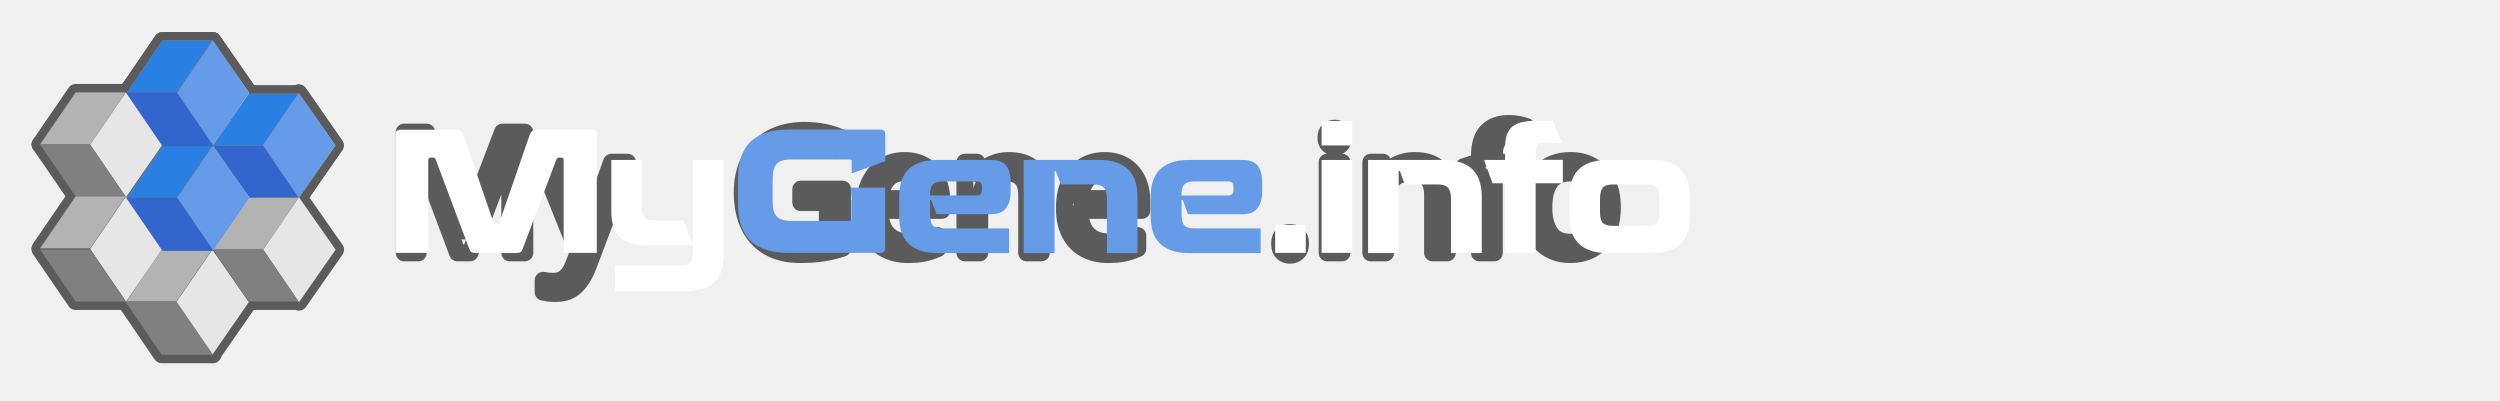
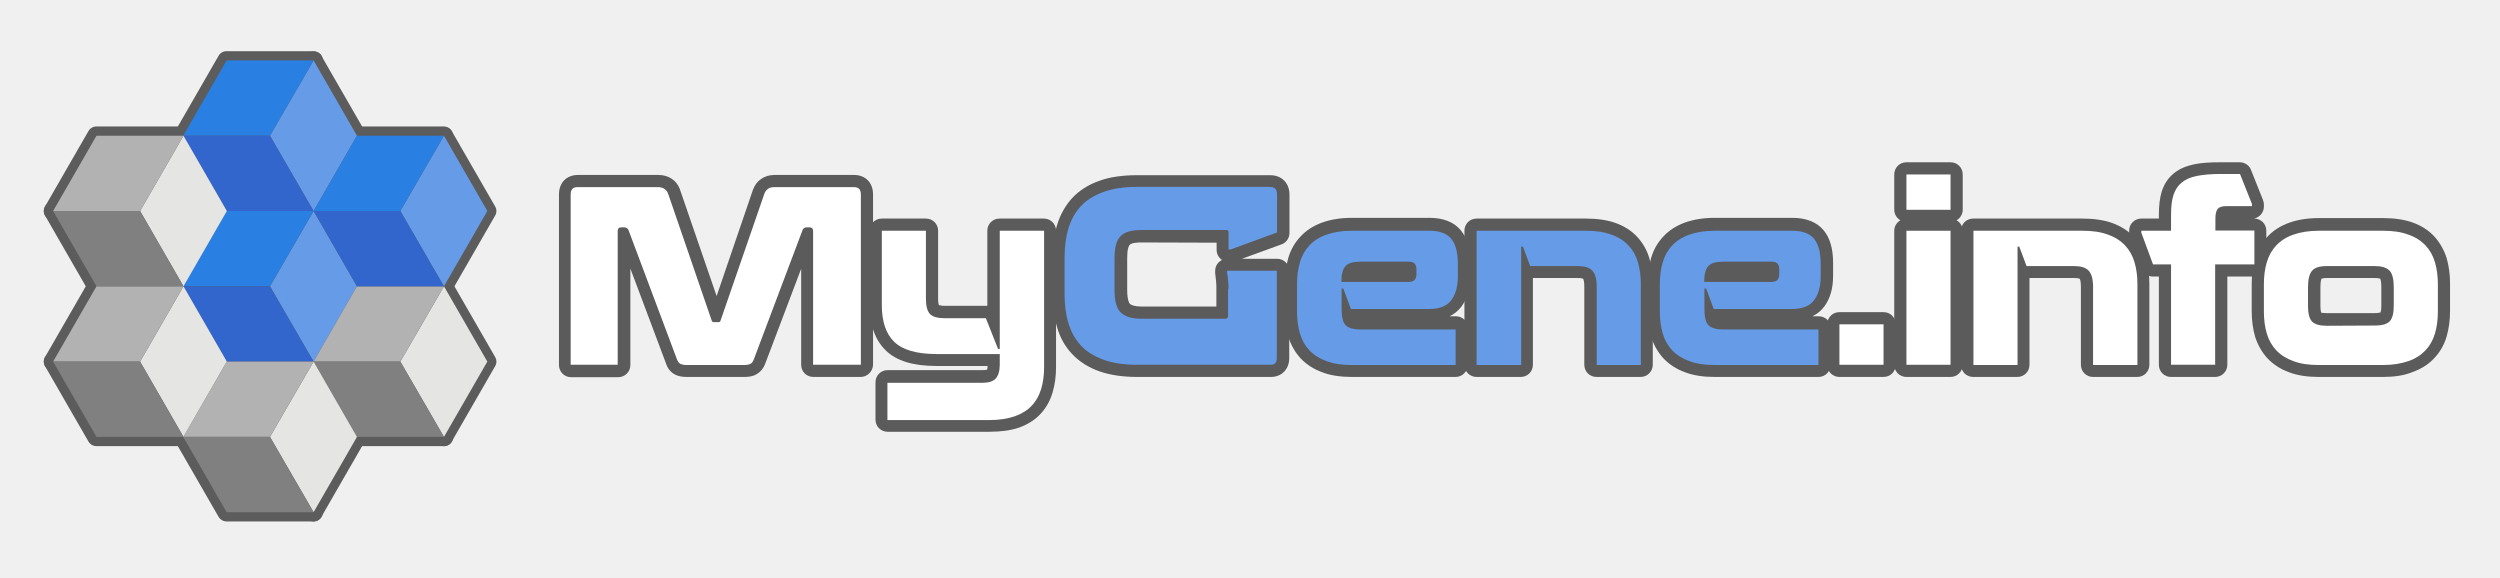
- <svg xmlns="http://www.w3.org/2000/svg" version="1.1" id="Layer_1" x="0px" y="0px" viewBox="0 0 1480 237" style="enable-background:new 0 0 1480 237;" xml:space="preserve">
+ <svg xmlns="http://www.w3.org/2000/svg" version="1.1" id="Layer_1" x="0px" y="0px" viewBox="0 0 1026 237" style="enable-background:new 0 0 1026 237;" xml:space="preserve">
  <style type="text/css">
- 	.st0{fill:none;}
- 	.st1{fill:none;stroke:#5B5B5B;stroke-width:10;stroke-linejoin:round;}
- 	.st2{font-family:'RechargeRg-Bold';}
- 	.st3{font-size:100.167px;}
- 	.st4{enable-background:new    ;}
- 	.st5{fill:#FFFFFF;}
- 	.st6{fill:#669BE8;}
- 	.st7{fill:url(#SVGID_1_);}
- 	.st8{fill:#2A7FE2;}
- 	.st9{fill:url(#SVGID_2_);}
- 	.st10{fill:#3366CC;}
- 	.st11{fill:#B3B3B3;}
- 	.st12{fill:#E6E6E6;}
- 	.st13{fill:#808080;}
- 	.st14{fill:url(#SVGID_3_);}
- 	.st15{fill:url(#SVGID_4_);}
- 	.st16{fill:url(#SVGID_5_);}
- 	.st17{fill:url(#SVGID_6_);}
+ 	.st0{enable-background:new    ;}
+ 	.st1{fill:#5B5B5B;}
+ 	.st2{fill:#FFFFFF;}
+ 	.st3{fill:#669BE8;}
+ 	.st4{fill:#5C5C5C;}
+ 	.st5{fill:#2A7FE2;}
+ 	.st6{fill:#3366CC;}
+ 	.st7{fill:#E5E5E4;}
+ 	.st8{fill:#B3B2B3;}
+ 	.st9{fill:#808080;}
</style>
-   <rect x="229.6" y="71.6" class="st0" width="822.2" height="107.3" />
  <g>
-     <text transform="matrix(1 0 0 1 229.5654 149.709)" class="st1 st2 st3">My</text>
-     <text transform="matrix(1 0 0 1 433.2822 149.709)" class="st1 st2 st3">Gene</text>
-     <text transform="matrix(1 0 0 1 750.3052 149.709)" class="st1 st2 st3">.info</text>
+     <g>
+       <g class="st0">
+         <g>
+           <path class="st1" d="M353.2,154.7h-19.4c-2.8,0-5-2.2-5-5v-39.4l-14.7,38.8c-0.9,2.6-2.6,3.9-3.8,4.6c-1.3,0.7-2.9,1-4.7,1      h-23.7c-2,0-3.6-0.3-4.9-1c-1.7-0.9-3-2.4-3.7-4.6l-14.6-38.9v39.6c0,2.8-2.2,5-5,5h-19.3c-2.8,0-5-2.2-5-5v-70      c0-4.8,3.1-8,7.8-8h33c4.2,0,7.5,2.2,8.9,6v0.1l15,43.6L309,77.9c0-0.1,0-0.1,0.1-0.2c0.7-1.8,1.7-3.2,3.2-4.2      c1.5-1.1,3.4-1.7,5.6-1.7h32.6c4.7,0,7.8,3.2,7.8,8v69.9C358.2,152.5,355.9,154.7,353.2,154.7z M338.7,144.7h9.4V81.8h-30      l-17.8,51.4c-0.8,2.4-3,4-5.5,4H293c-3.2,0-5.2-2-5.8-4.2l-17.6-51.2h-30.5v62.9h9.3V94.9c0-3.8,2.8-6.6,6.6-6.6h1      c3,0,5.5,1.7,6.6,4.5l19.5,51.9H305l19.6-51.9c1.1-2.8,3.6-4.5,6.5-4.5h1.1c3.8,0,6.5,2.8,6.5,6.6V144.7L338.7,144.7z       M306,144.7L306,144.7L306,144.7z M291,129.9C291,129.9,290.9,130,291,129.9L291,129.9z M318.4,81.2L318.4,81.2L318.4,81.2      L318.4,81.2z" />
+         </g>
+         <g>
+           <path class="st1" d="M406.1,177.2h-41.8c-2.8,0-5-2.2-5-5v-15.3c0-2.8,2.2-5,5-5h39c1,0,1.5-0.1,1.8-0.2      c0.1-0.2,0.2-0.7,0.2-1.5h-20.9c-9.7,0-16.5-2.1-20.9-6.4c-4.4-4.3-6.6-10.5-6.6-18.7V94.7c0-2.8,2.2-5,5-5H380c2.8,0,5,2.2,5,5      v28c0,1.4,0.2,2.2,0.3,2.5c0.3,0.1,1.1,0.3,2.4,0.3h16.9c0.2,0,0.4,0,0.6,0V94.7c0-2.8,2.2-5,5-5h18.2c2.8,0,5,2.2,5,5v56.1      c0,3.7-0.5,7.1-1.4,10.2c-1,3.4-2.6,6.3-4.9,8.8s-5.3,4.4-8.9,5.7C415,176.6,410.8,177.2,406.1,177.2z M369.3,167.2h36.8      c3.6,0,6.6-0.4,8.9-1.3c2.1-0.8,3.8-1.8,4.9-3.1c1.2-1.3,2.1-2.9,2.6-4.8c0.6-2.2,1-4.7,1-7.4V99.7h-8.2v43.5c0,0.3,0,0.7-0.1,1      c0.1,0.3,0.1,0.7,0.1,1v4.4c0,3.8-0.9,6.8-2.8,8.9c-2,2.3-5.1,3.4-9.2,3.4h-34L369.3,167.2L369.3,167.2z M366.8,99.7v25.5      c0,5.3,1.2,9.2,3.6,11.5s7.2,3.5,13.9,3.5H403l-1.8-4.6h-13.5c-4.3,0-7.4-1-9.5-3.1c-2.2-2.1-3.2-5.3-3.2-9.7v-23L366.8,99.7      L366.8,99.7z" />
+         </g>
+       </g>
+       <g class="st0">
+         <g>
+           <path class="st1" d="M521.6,154.7h-54.9c-6,0-11.2-0.8-15.5-2.3c-4.5-1.6-8.3-4-11.2-7.1c-2.9-3.1-5-6.8-6.2-11.1      c-1.2-4-1.8-8.5-1.8-13.4v-15c0-4.9,0.6-9.4,1.8-13.4c1.3-4.3,3.4-8,6.2-11.1c2.9-3.1,6.6-5.5,11.2-7.1      c4.3-1.6,9.6-2.3,15.5-2.3h54.6c4.7,0,7.9,3.2,7.9,8v15.7c0,2.1-1.3,4-3.3,4.7l-16.2,5.9h14.4c2.8,0,5,2.2,5,5V147      C529.1,151.5,526,154.7,521.6,154.7z M466.7,81.8c-4.8,0-8.9,0.6-12.1,1.8c-3,1.1-5.5,2.6-7.3,4.5c-1.8,2-3.1,4.3-4,7.1      c-0.9,3.1-1.4,6.6-1.4,10.5v15c0,3.9,0.5,7.4,1.4,10.5c0.9,2.9,2.2,5.2,4,7.1c1.8,1.9,4.2,3.4,7.3,4.5c3.2,1.2,7.3,1.8,12.1,1.8      h52.4V116h-10c0,0.8,0.1,1.6,0.1,2.3v11.1c0,3.5-2.6,6.2-6.1,6.2h-34.6c-5.3,0-9.4-1.4-12-4.1c-2.6-2.7-3.9-6.9-3.9-12.7V106      c0-2.7,0.3-4.9,0.8-6.8c0.6-2.3,1.7-4.3,3.1-5.8c1.5-1.6,3.4-2.7,5.7-3.3c1.8-0.5,3.9-0.7,6.4-0.7h34.9c3.4,0,5.9,2.6,5.9,6v0.1      l9.9-3.6V81.8H466.7z M468.5,99.5c-1.9,0-3.1,0.2-3.8,0.4c-0.7,0.2-1,0.5-1,0.5c-0.3,0.3-0.5,0.8-0.7,1.4      c-0.3,1.1-0.4,2.5-0.4,4.3V119c0,4.5,1,5.6,1.1,5.7c0.5,0.5,2,1.1,4.8,1.1h30.7v-7.3c0-0.9,0-1.9-0.1-2.9s-0.2-2-0.3-2.7      c0-0.3-0.1-0.5-0.1-0.8v-0.9c0-2,1.1-3.7,2.8-4.5c-1.3-0.9-2.2-2.4-2.2-4.1v-3L468.5,99.5L468.5,99.5z" />
+         </g>
+         <g>
+           <path class="st1" d="M597.4,154.7h-42.6c-4.6,0-8.7-0.6-12.1-1.9c-3.6-1.3-6.5-3.2-8.9-5.7c-2.3-2.5-4-5.5-5.1-8.9      c-0.9-3.1-1.4-6.6-1.4-10.5v-11.3c0-3.8,0.5-7.3,1.4-10.5c1-3.4,2.7-6.4,5.1-8.9c2.3-2.5,5.3-4.4,8.9-5.7      c3.4-1.2,7.4-1.9,12.1-1.9h31.8c5.7,0,10.1,1.7,12.9,5.1c2.6,3.1,3.9,7.5,3.9,13.4v5.3c0,5.2-1.2,9.4-3.7,12.7      c-1.3,1.7-2.9,3-4.8,3.9h2.6c2.8,0,5,2.2,5,5v14.6C602.4,152.5,600.1,154.7,597.4,154.7z M554.8,99.7c-3.5,0-6.4,0.4-8.7,1.3      c-2.1,0.8-3.8,1.8-5,3.1c-1.3,1.3-2.2,2.9-2.7,4.9c-0.7,2.2-1,4.7-1,7.6v11.3c0,2.8,0.3,5.4,1,7.6c0.6,1.9,1.5,3.5,2.7,4.9      c1.3,1.3,2.9,2.4,5,3.1c2.3,0.8,5.2,1.3,8.7,1.3h37.6v-4.6h-34.2c-4.5,0-7.6-1.1-9.7-3.4c-2-2.1-2.9-5.4-2.9-9.8v-8.5      c0-0.5,0.1-0.9,0.2-1.4c-0.1-0.4-0.2-0.9-0.2-1.4v-0.3c0-4.4,1-7.6,3.1-9.7c2.1-2.2,5.3-3.3,9.5-3.3h20c2.4,0,4.3,0.7,5.8,2      c1.6,1.5,2.3,3.5,2.3,6.1v2c0,4.9-3.3,8.2-8.1,8.2h-20.8l0.4,1.1h28.7c2.5,0,4.2-0.5,5-1.6c1.1-1.5,1.7-3.8,1.7-6.7v-5.3      c0-4.4-1-6.3-1.5-7c-1-1.2-3.4-1.5-5.2-1.5C586.5,99.7,554.8,99.7,554.8,99.7z" />
+         </g>
+         <g>
+           <path class="st1" d="M673.3,154.7h-18.1c-2.8,0-5-2.2-5-5v-32c0-2.2-0.3-3-0.5-3.3c-0.2-0.1-0.8-0.3-2.3-0.3h-18.3v35.6      c0,2.8-2.2,5-5,5H606c-2.8,0-5-2.2-5-5v-55c0-2.8,2.2-5,5-5h44.9c4.6,0,8.7,0.6,12.1,1.8c3.6,1.3,6.6,3.2,8.9,5.7      c2.3,2.5,4,5.4,5,8.8c0.9,3.1,1.4,6.6,1.4,10.5v33.2C678.3,152.5,676,154.7,673.3,154.7z M660.2,144.7h8.1v-28.2      c0-2.8-0.3-5.4-1-7.6c-0.6-1.9-1.5-3.5-2.7-4.9c-1.2-1.3-2.9-2.3-5-3.1c-2.3-0.8-5.2-1.3-8.7-1.3h-21.2l1.7,4.4h16.2      c4.2,0,7.4,1.2,9.5,3.5s3.2,5.6,3.2,10.1L660.2,144.7L660.2,144.7z M611,144.7h8.1v-43.6c0-0.5,0.1-1,0.2-1.4H611V144.7z" />
+         </g>
+         <g>
+           <path class="st1" d="M746.3,154.7h-42.6c-4.6,0-8.7-0.6-12.1-1.9c-3.6-1.3-6.5-3.2-8.9-5.7c-2.3-2.5-4-5.5-5.1-8.9      c-0.9-3.1-1.4-6.6-1.4-10.5v-11.3c0-3.8,0.5-7.3,1.4-10.5c1-3.4,2.7-6.4,5.1-8.9c2.3-2.5,5.3-4.4,8.9-5.7      c3.4-1.2,7.4-1.9,12.1-1.9h31.8c5.7,0,10.1,1.7,12.9,5.1c2.6,3.1,3.9,7.5,3.9,13.4v5.3c0,5.2-1.2,9.4-3.7,12.7      c-1.3,1.7-2.9,3-4.8,3.9h2.6c2.8,0,5,2.2,5,5v14.6C751.3,152.5,749.1,154.7,746.3,154.7z M703.7,99.7c-3.5,0-6.4,0.4-8.7,1.3      c-2.1,0.8-3.8,1.8-5,3.1c-1.3,1.3-2.2,2.9-2.7,4.9c-0.7,2.2-1,4.7-1,7.6v11.3c0,2.8,0.3,5.4,1,7.6c0.6,1.9,1.5,3.5,2.7,4.9      c1.3,1.3,2.9,2.4,5,3.1c2.3,0.8,5.2,1.3,8.7,1.3h37.6v-4.6h-34.2c-4.5,0-7.6-1.1-9.7-3.4c-2-2.1-2.9-5.4-2.9-9.8v-8.5      c0-0.5,0.1-0.9,0.2-1.4c-0.1-0.4-0.2-0.9-0.2-1.4v-0.3c0-4.4,1-7.6,3.1-9.7c2.1-2.2,5.3-3.3,9.5-3.3h20c2.4,0,4.3,0.7,5.8,2      c1.6,1.5,2.3,3.5,2.3,6.1v2c0,4.9-3.3,8.2-8.1,8.2h-20.8l0.4,1.1h28.7c2.5,0,4.2-0.5,5-1.6c1.1-1.5,1.7-3.8,1.7-6.7v-5.3      c0-4.4-1-6.3-1.6-7c-1-1.3-3.7-1.5-5.2-1.5C735.3,99.7,703.7,99.7,703.7,99.7z" />
+         </g>
+       </g>
+       <g class="st0">
+         <g>
+           <path class="st1" d="M773,154.7h-18.1c-2.8,0-5-2.2-5-5v-16.6c0-2.8,2.2-5,5-5H773c2.8,0,5,2.2,5,5v16.6      C778,152.5,775.8,154.7,773,154.7z M759.9,144.7h8.1v-6.6h-8.1V144.7z" />
+         </g>
+         <g>
+           <path class="st1" d="M800.5,154.7h-18.1c-2.8,0-5-2.2-5-5v-55c0-1.8,1-3.4,2.5-4.3c-1.5-0.9-2.5-2.5-2.5-4.3V71.6      c0-2.8,2.2-5,5-5h18.1c2.8,0,5,2.2,5,5v14.5c0,1.8-1,3.4-2.5,4.3c1.5,0.9,2.5,2.5,2.5,4.3v55      C805.5,152.5,803.2,154.7,800.5,154.7z M787.4,144.7h8.1v-45h-8.1V144.7z M787.4,81.1h8.1v-4.5h-8.1V81.1z" />
+         </g>
+         <g>
+           <path class="st1" d="M877.1,154.7H859c-2.8,0-5-2.2-5-5v-32c0-2.2-0.3-3-0.5-3.3c-0.2-0.1-0.8-0.3-2.3-0.3h-18.3v35.6      c0,2.8-2.2,5-5,5h-18.1c-2.8,0-5-2.2-5-5v-55c0-2.8,2.2-5,5-5h44.9c4.6,0,8.7,0.6,12.1,1.8c3.6,1.3,6.6,3.2,8.9,5.7      c2.3,2.5,4,5.4,5,8.8c0.9,3.1,1.4,6.6,1.4,10.5v33.2C882.1,152.5,879.9,154.7,877.1,154.7z M864,144.7h8.1v-28.2      c0-2.8-0.3-5.4-1-7.6c-0.6-1.9-1.5-3.5-2.7-4.9c-1.2-1.3-2.9-2.3-5-3.1c-2.3-0.8-5.2-1.3-8.7-1.3h-21.2l1.7,4.4h16.2      c4.2,0,7.4,1.2,9.5,3.5s3.2,5.6,3.2,10.1L864,144.7L864,144.7z M814.8,144.7h8.1v-43.6c0-0.5,0.1-1,0.2-1.4h-8.3V144.7z" />
+         </g>
+         <g>
+           <path class="st1" d="M909.1,154.7H891c-2.8,0-5-2.2-5-5v-36.2h-2.4c-2.1,0-4-1.3-4.7-3.3l-4.8-13c-0.2-0.6-0.3-1.1-0.3-1.7v-0.8      c0-2.8,2.2-5,5-5h7.2v-1.6c0-3.8,0.4-7,1.2-9.6c1-3,2.6-5.5,5-7.4c2.2-1.8,5-3,8.4-3.7c2.9-0.6,6.4-0.8,10.5-0.8h8.1      c2,0,3.9,1.2,4.6,3.1l4.9,12.3c0.2,0.6,0.4,1.2,0.4,1.9v0.9c0,2.4-1.8,4.5-4.1,4.9h0.1c2.8,0,5,2.2,5,5v13.8c0,2.8-2.2,5-5,5      h-11v36.2C914.1,152.5,911.8,154.7,909.1,154.7z M895.9,144.7h8.1v-36.2c0-2.8,2.2-5,5-5h11v-3.8h-11c-2.8,0-5-2.2-5-5v-4.9      c0-3,0.6-5.2,2-6.9c1.6-2,4.1-3.1,7.4-3.1h3.6l-1.3-3.2H911c-3.5,0-6.4,0.2-8.6,0.7c-1.7,0.3-3.1,0.9-4,1.6      c-0.8,0.6-1.4,1.5-1.7,2.7c-0.5,1.6-0.8,3.8-0.8,6.6v6.6c0,2.8-2.2,5-5,5h-5.3l1.4,3.8h3.9c2.8,0,5,2.2,5,5L895.9,144.7      L895.9,144.7z" />
+         </g>
+         <g>
+           <path class="st1" d="M978,154.7h-26.4c-4.6,0-8.7-0.6-12.1-1.9c-3.6-1.3-6.5-3.2-8.9-5.7c-2.3-2.5-4-5.5-5.1-8.9      c-0.9-3.1-1.4-6.6-1.4-10.5v-11.3c0-3.7,0.5-7.2,1.4-10.4c1-3.4,2.7-6.5,5.1-8.9c2.3-2.5,5.3-4.4,8.9-5.7      c3.4-1.2,7.4-1.9,12.1-1.9H978c4.6,0,8.7,0.6,12.1,1.8c3.6,1.3,6.6,3.2,8.9,5.7c2.3,2.5,4,5.5,5.1,8.9c0.9,3.2,1.4,6.6,1.4,10.4      v11.3c0,3.8-0.5,7.3-1.4,10.5c-1,3.4-2.7,6.4-5.1,8.9c-2.3,2.5-5.3,4.4-8.9,5.7C986.7,154.1,982.6,154.7,978,154.7z M951.5,99.7      c-3.5,0-6.4,0.4-8.7,1.3c-2.1,0.8-3.8,1.8-5,3.1c-1.3,1.3-2.2,2.9-2.7,4.9c-0.7,2.2-1,4.8-1,7.5v11.3c0,2.8,0.3,5.4,1,7.6      c0.6,1.9,1.5,3.5,2.7,4.9c1.3,1.3,2.9,2.4,5,3.1c2.3,0.8,5.2,1.3,8.7,1.3H978c3.5,0,6.4-0.4,8.7-1.3c2.1-0.8,3.8-1.8,5.1-3.1      s2.2-2.9,2.8-4.9c0.7-2.2,1-4.7,1-7.6v-11.3c0-2.8-0.3-5.3-1-7.5c-0.6-2-1.5-3.6-2.7-4.9c-1.3-1.3-3-2.4-5.1-3.1      c-2.3-0.8-5.2-1.3-8.7-1.3C978.1,99.7,951.5,99.7,951.5,99.7z M974.7,138.6H955c-4.3,0-7.4-1.1-9.5-3.2      c-2.1-2.1-3.1-5.4-3.1-9.9v-7.7c0-4.6,1-7.9,2.9-10.1c2.1-2.3,5.3-3.5,9.7-3.5h19.7c4.2,0,7.4,1.1,9.5,3.3      c2.1,2.2,3.2,5.6,3.2,10.3v7.7c0,4.6-1,7.8-3.2,9.9C982.1,137.5,979,138.6,974.7,138.6z M952.7,128.6L952.7,128.6L952.7,128.6z       M952.6,128.3c0.3,0.1,1,0.2,2.3,0.2h19.7c1.4,0,2.1-0.2,2.4-0.3c0.1-0.4,0.3-1.2,0.3-2.8v-7.7c0-2-0.3-3-0.4-3.3      c-0.3-0.1-0.9-0.3-2.3-0.3h-19.7c-1.3,0-1.9,0.2-2.2,0.3c-0.1,0.4-0.4,1.3-0.4,3.4v7.7C952.3,127.1,952.5,128,952.6,128.3z       M977,128.5L977,128.5L977,128.5z M977.3,128.2L977.3,128.2L977.3,128.2z M952.5,114.5L952.5,114.5L952.5,114.5z M952.8,114.2      L952.8,114.2L952.8,114.2z" />
+         </g>
+       </g>
+     </g>
+     <g>
+       <g class="st0">
+         <path class="st2" d="M333.7,149.7V94.9c0-1.1-0.5-1.6-1.5-1.6h-1.1c-0.9,0-1.5,0.4-1.8,1.3l-19.9,52.8c-0.3,0.9-0.8,1.6-1.4,1.9     c-0.6,0.3-1.4,0.5-2.5,0.5h-23.7c-1.1,0-2-0.2-2.6-0.5s-1-0.9-1.4-1.9L258,94.6c-0.3-0.9-1-1.3-1.9-1.3h-1     c-1.1,0-1.6,0.5-1.6,1.6v54.8h-19.3V79.8c0-2,0.9-3,2.8-3h33c2.1,0,3.5,0.9,4.2,2.7l17.9,52.1c0.1,0.4,0.4,0.6,1,0.6h1.8     c0.4,0,0.7-0.2,0.8-0.6l18-52.1c0.3-0.9,0.8-1.5,1.5-2c0.6-0.5,1.5-0.7,2.7-0.7h32.6c1.9,0,2.8,1,2.8,3v69.9L333.7,149.7     L333.7,149.7z" />
+         <path class="st2" d="M409.6,143.2h0.7V94.7h18.2v56.1c0,3.2-0.4,6.1-1.2,8.8c-0.8,2.6-2,4.9-3.8,6.8c-1.7,1.9-4,3.3-6.9,4.4     c-2.9,1-6.4,1.6-10.6,1.6h-41.8v-15.3h39c2.6,0,4.4-0.6,5.5-1.8c1-1.2,1.6-3,1.6-5.6v-4.4h-25.9c-8.2,0-14-1.7-17.4-5     s-5.1-8.3-5.1-15.1V94.7H380v28c0,3,0.6,5.1,1.7,6.2c1.1,1.1,3.1,1.7,6,1.7h16.9L409.6,143.2z" />
+       </g>
+       <g class="st0">
+         <path class="st3" d="M504.2,118.5c0-1.1-0.1-2.2-0.2-3.4c-0.1-1.2-0.2-2.2-0.4-3.1v-0.9H524v35.8c0,1.9-0.8,2.8-2.5,2.8h-54.9     c-5.4,0-10-0.7-13.8-2.1c-3.8-1.4-6.9-3.3-9.2-5.8c-2.3-2.5-4-5.5-5.1-9.1s-1.6-7.6-1.6-12v-15c0-4.4,0.5-8.4,1.6-12     s2.8-6.6,5.1-9.1c2.3-2.5,5.4-4.4,9.2-5.8c3.8-1.4,8.4-2.1,13.8-2.1h54.6c1.9,0,2.9,1,2.9,3v15.7l-19.1,7h-0.8v-7     c0-0.7-0.3-1-0.9-1h-34.9c-2,0-3.7,0.2-5.1,0.6s-2.5,1-3.4,1.9s-1.5,2.1-1.9,3.6s-0.6,3.4-0.6,5.6V119c0,4.4,0.8,7.5,2.5,9.2     s4.5,2.6,8.4,2.6h34.6c0.7,0,1.1-0.4,1.1-1.2v-11.1C504,118.5,504.2,118.5,504.2,118.5z" />
+         <path class="st3" d="M551.3,118.4h-0.7v8.5c0,3.1,0.5,5.3,1.6,6.5s3.1,1.8,6,1.8h39.2v14.6h-42.6c-4.1,0-7.5-0.5-10.4-1.6     c-2.8-1-5.2-2.5-7-4.4s-3.1-4.2-3.9-6.9c-0.8-2.7-1.2-5.7-1.2-9v-11.3c0-3.3,0.4-6.3,1.2-9s2.1-5,3.9-6.9c1.8-1.9,4.1-3.4,7-4.4     c2.8-1,6.3-1.6,10.4-1.6h31.8c4.2,0,7.2,1.1,9,3.3c1.8,2.2,2.7,5.6,2.7,10.2v5.3c0,4.1-0.9,7.3-2.7,9.7c-1.8,2.4-4.8,3.6-9,3.6     h-32.2L551.3,118.4z M550.6,115.7h27.6c2.1,0,3.1-1.1,3.1-3.2v-2c0-1.1-0.3-1.9-0.8-2.4s-1.3-0.7-2.4-0.7h-20     c-2.8,0-4.8,0.6-5.9,1.8c-1.1,1.2-1.7,3.3-1.7,6.3v0.2C550.5,115.7,550.6,115.7,550.6,115.7z" />
+         <path class="st3" d="M606,94.7h44.9c4.1,0,7.5,0.5,10.4,1.6c2.9,1,5.2,2.5,7,4.4s3.1,4.2,3.9,6.9c0.8,2.7,1.2,5.7,1.2,9v33.2     h-18.1v-32c0-3.2-0.6-5.4-1.8-6.7s-3.2-1.9-5.9-1.9H628l-3-8h-0.7v48.6H606V94.7z" />
+         <path class="st3" d="M700.2,118.4h-0.7v8.5c0,3.1,0.5,5.3,1.6,6.5s3.1,1.8,6,1.8h39.2v14.6h-42.6c-4.1,0-7.5-0.5-10.4-1.6     c-2.8-1-5.2-2.5-7-4.4s-3.1-4.2-3.9-6.9c-0.8-2.7-1.2-5.7-1.2-9v-11.3c0-3.3,0.4-6.3,1.2-9s2.1-5,3.9-6.9c1.8-1.9,4.1-3.4,7-4.4     c2.8-1,6.3-1.6,10.4-1.6h31.8c4.2,0,7.2,1.1,9,3.3c1.8,2.2,2.7,5.6,2.7,10.2v5.3c0,4.1-0.9,7.3-2.7,9.7c-1.8,2.4-4.8,3.6-9,3.6     h-32.2L700.2,118.4z M699.5,115.7h27.6c2.1,0,3.1-1.1,3.1-3.2v-2c0-1.1-0.3-1.9-0.8-2.4s-1.3-0.7-2.4-0.7h-20     c-2.8,0-4.8,0.6-5.9,1.8c-1.1,1.2-1.7,3.3-1.7,6.3v0.2C699.4,115.7,699.5,115.7,699.5,115.7z" />
+       </g>
+       <g class="st0">
+         <path class="st2" d="M754.9,149.7v-16.6H773v16.6H754.9z" />
+         <path class="st2" d="M782.4,86.1V71.6h18.1v14.5H782.4z M782.4,149.7v-55h18.1v55H782.4z" />
+         <path class="st2" d="M809.8,94.7h44.9c4.1,0,7.5,0.5,10.4,1.6c2.9,1,5.2,2.5,7,4.4s3.1,4.2,3.9,6.9c0.8,2.7,1.2,5.7,1.2,9v33.2     H859v-32c0-3.2-0.6-5.4-1.8-6.7c-1.2-1.3-3.2-1.9-5.9-1.9h-19.6l-3-8H828v48.6h-18.1V94.7H809.8z" />
+         <path class="st2" d="M925.1,108.5h-16v41.2H891v-41.2h-7.4l-4.8-13v-0.8H891v-6.6c0-3.3,0.3-6,1-8.1s1.8-3.8,3.4-5.1     c1.6-1.3,3.6-2.2,6.2-2.7c2.6-0.5,5.8-0.8,9.6-0.8h8.1l4.9,12.3v0.9h-10.6c-1.7,0-2.9,0.4-3.5,1.2c-0.6,0.8-0.9,2.1-0.9,3.9v4.9     h16v13.9C925.2,108.5,925.1,108.5,925.1,108.5z" />
+         <path class="st2" d="M1000.5,127.9c0,3.3-0.4,6.3-1.2,9s-2.1,5-3.9,6.9c-1.8,1.9-4.1,3.4-7,4.4s-6.3,1.6-10.4,1.6h-26.4     c-4.1,0-7.5-0.5-10.4-1.6c-2.8-1-5.2-2.5-7-4.4s-3.1-4.2-3.9-6.9c-0.8-2.7-1.2-5.7-1.2-9v-11.3c0-3.3,0.4-6.3,1.2-9     s2.1-5,3.9-6.9c1.8-1.9,4.1-3.4,7-4.4c2.8-1,6.3-1.6,10.4-1.6H978c4.1,0,7.5,0.5,10.4,1.6c2.9,1,5.2,2.5,7,4.4s3.1,4.2,3.9,6.9     c0.8,2.7,1.2,5.7,1.2,9L1000.5,127.9L1000.5,127.9z M974.7,133.6c2.9,0,4.9-0.6,6-1.7c1.1-1.1,1.7-3.3,1.7-6.4v-7.7     c0-3.3-0.6-5.6-1.8-6.8c-1.2-1.2-3.2-1.8-6-1.8h-19.7c-2.9,0-4.9,0.6-6,1.9c-1.1,1.2-1.7,3.5-1.7,6.8v7.7c0,3.1,0.6,5.3,1.7,6.4     c1.1,1.1,3.1,1.7,6,1.7L974.7,133.6L974.7,133.6z" />
+       </g>
+     </g>
  </g>
  <g>
-     <g class="st4">
-       <path class="st5" d="M333.7,149.7V94.9c0-1.1-0.5-1.6-1.5-1.6h-1.1c-0.9,0-1.5,0.4-1.8,1.3l-19.9,52.8c-0.3,0.9-0.8,1.6-1.4,1.9    c-0.6,0.3-1.4,0.5-2.5,0.5h-23.7c-1.1,0-2-0.2-2.6-0.5c-0.6-0.3-1-0.9-1.4-1.9L258,94.6c-0.3-0.9-1-1.3-1.9-1.3h-1    c-1.1,0-1.6,0.5-1.6,1.6v54.8h-19.3V79.8c0-2,0.9-3,2.8-3h33c2.1,0,3.5,0.9,4.2,2.7l17.9,52.1c0.1,0.4,0.4,0.6,1,0.6h1.8    c0.4,0,0.7-0.2,0.8-0.6l18-52.1c0.3-0.9,0.8-1.5,1.5-2c0.6-0.5,1.5-0.7,2.7-0.7h32.6c1.9,0,2.8,1,2.8,3v69.9H333.7z" />
-       <path class="st5" d="M409.6,143.2h0.7V94.7h18.2v56.1c0,3.2-0.4,6.1-1.2,8.8c-0.8,2.6-2,4.9-3.8,6.8c-1.7,1.9-4,3.3-6.9,4.4    c-2.9,1-6.4,1.6-10.6,1.6h-41.8v-15.3h39c2.6,0,4.4-0.6,5.5-1.8c1-1.2,1.6-3,1.6-5.6v-4.4h-25.9c-8.2,0-14-1.7-17.4-5    s-5.1-8.3-5.1-15.1V94.7H380v28c0,3,0.6,5.1,1.7,6.2c1.1,1.1,3.1,1.7,6,1.7h16.9L409.6,143.2z" />
-     </g>
-     <g class="st4">
-       <path class="st6" d="M504.2,118.5c0-1.1-0.1-2.2-0.2-3.4c-0.1-1.2-0.2-2.2-0.4-3.1v-0.9h20.4v35.8c0,1.9-0.8,2.8-2.5,2.8h-54.9    c-5.4,0-10-0.7-13.8-2.1c-3.8-1.4-6.9-3.3-9.2-5.8c-2.3-2.5-4-5.5-5.1-9.1c-1.1-3.6-1.6-7.6-1.6-12v-15c0-4.4,0.5-8.4,1.6-12    c1.1-3.6,2.8-6.6,5.1-9.1c2.3-2.5,5.4-4.4,9.2-5.8c3.8-1.4,8.4-2.1,13.8-2.1h54.6c1.9,0,2.9,1,2.9,3v15.7l-19.1,7h-0.8v-7    c0-0.7-0.3-1-0.9-1h-34.9c-2,0-3.7,0.2-5.1,0.6c-1.4,0.4-2.5,1-3.4,1.9c-0.9,0.9-1.5,2.1-1.9,3.6c-0.4,1.5-0.6,3.4-0.6,5.6V119    c0,4.4,0.8,7.5,2.5,9.2c1.7,1.7,4.5,2.6,8.4,2.6h34.6c0.7,0,1.1-0.4,1.1-1.2V118.5z" />
-       <path class="st6" d="M551.3,118.4h-0.7v8.5c0,3.1,0.5,5.3,1.6,6.5c1.1,1.2,3.1,1.8,6,1.8h39.2v14.6h-42.6c-4.1,0-7.5-0.5-10.4-1.6    c-2.8-1-5.2-2.5-7-4.4c-1.8-1.9-3.1-4.2-3.9-6.9c-0.8-2.7-1.2-5.7-1.2-9v-11.3c0-3.3,0.4-6.3,1.2-9s2.1-5,3.9-6.9    c1.8-1.9,4.1-3.4,7-4.4c2.8-1,6.3-1.6,10.4-1.6h31.8c4.2,0,7.2,1.1,9,3.3c1.8,2.2,2.7,5.6,2.7,10.2v5.3c0,4.1-0.9,7.3-2.7,9.7    c-1.8,2.4-4.8,3.6-9,3.6h-32.2L551.3,118.4z M550.6,115.7h27.6c2.1,0,3.1-1.1,3.1-3.2v-2c0-1.1-0.3-1.9-0.8-2.4    c-0.5-0.5-1.3-0.7-2.4-0.7h-20c-2.8,0-4.8,0.6-5.9,1.8c-1.1,1.2-1.7,3.3-1.7,6.3V115.7z" />
-       <path class="st6" d="M606,94.7h44.9c4.1,0,7.5,0.5,10.4,1.6c2.9,1,5.2,2.5,7,4.4c1.8,1.9,3.1,4.2,3.9,6.9c0.8,2.7,1.2,5.7,1.2,9    v33.2h-18.1v-32c0-3.2-0.6-5.4-1.8-6.7s-3.2-1.9-5.9-1.9h-19.6l-3-8h-0.7v48.6H606V94.7z" />
-       <path class="st6" d="M700.2,118.4h-0.7v8.5c0,3.1,0.5,5.3,1.6,6.5c1.1,1.2,3.1,1.8,6,1.8h39.2v14.6h-42.6c-4.1,0-7.5-0.5-10.4-1.6    c-2.8-1-5.2-2.5-7-4.4c-1.8-1.9-3.1-4.2-3.9-6.9c-0.8-2.7-1.2-5.7-1.2-9v-11.3c0-3.3,0.4-6.3,1.2-9s2.1-5,3.9-6.9    c1.8-1.9,4.1-3.4,7-4.4c2.8-1,6.3-1.6,10.4-1.6h31.8c4.2,0,7.2,1.1,9,3.3c1.8,2.2,2.7,5.6,2.7,10.2v5.3c0,4.1-0.9,7.3-2.7,9.7    c-1.8,2.4-4.8,3.6-9,3.6h-32.2L700.2,118.4z M699.5,115.7h27.6c2.1,0,3.1-1.1,3.1-3.2v-2c0-1.1-0.3-1.9-0.8-2.4    c-0.5-0.5-1.3-0.7-2.4-0.7h-20c-2.8,0-4.8,0.6-5.9,1.8c-1.1,1.2-1.7,3.3-1.7,6.3V115.7z" />
-     </g>
-     <g class="st4">
-       <path class="st5" d="M754.9,149.7v-16.6H773v16.6H754.9z" />
-       <path class="st5" d="M782.4,86.1V71.6h18.1v14.5H782.4z M782.4,149.7v-55h18.1v55H782.4z" />
-       <path class="st5" d="M809.8,94.7h44.9c4.1,0,7.5,0.5,10.4,1.6c2.9,1,5.2,2.5,7,4.4c1.8,1.9,3.1,4.2,3.9,6.9c0.8,2.7,1.2,5.7,1.2,9    v33.2H859v-32c0-3.2-0.6-5.4-1.8-6.7c-1.2-1.3-3.2-1.9-5.9-1.9h-19.6l-3-8h-0.7v48.6h-18.1V94.7z" />
-       <path class="st5" d="M925.1,108.5h-16v41.2h-18.1v-41.2h-7.4l-4.8-13v-0.8h12.2v-6.6c0-3.3,0.3-6,1-8.1c0.7-2.1,1.8-3.8,3.4-5.1    c1.6-1.3,3.6-2.2,6.2-2.7c2.6-0.5,5.8-0.8,9.6-0.8h8.1l4.9,12.3v0.9h-10.6c-1.7,0-2.9,0.4-3.5,1.2c-0.6,0.8-0.9,2.1-0.9,3.9v4.9    h16V108.5z" />
-       <path class="st5" d="M1000.5,127.9c0,3.3-0.4,6.3-1.2,9c-0.8,2.7-2.1,5-3.9,6.9c-1.8,1.9-4.1,3.4-7,4.4c-2.9,1-6.3,1.6-10.4,1.6    h-26.4c-4.1,0-7.5-0.5-10.4-1.6c-2.8-1-5.2-2.5-7-4.4s-3.1-4.2-3.9-6.9c-0.8-2.7-1.2-5.7-1.2-9v-11.3c0-3.3,0.4-6.3,1.2-9    c0.8-2.7,2.1-5,3.9-6.9c1.8-1.9,4.1-3.4,7-4.4c2.8-1,6.3-1.6,10.4-1.6H978c4.1,0,7.5,0.5,10.4,1.6c2.9,1,5.2,2.5,7,4.4    c1.8,1.9,3.1,4.2,3.9,6.9c0.8,2.7,1.2,5.7,1.2,9V127.9z M974.7,133.6c2.9,0,4.9-0.6,6-1.7c1.1-1.1,1.7-3.3,1.7-6.4v-7.7    c0-3.3-0.6-5.6-1.8-6.8c-1.2-1.2-3.2-1.8-6-1.8h-19.7c-2.9,0-4.9,0.6-6,1.9c-1.1,1.2-1.7,3.5-1.7,6.8v7.7c0,3.1,0.6,5.3,1.7,6.4    c1.1,1.1,3.1,1.7,6,1.7H974.7z" />
-     </g>
-   </g>
-   <g class="st4">
    <g>
      <g>
        <g>
          <g>
-             <polygon class="st1" points="176.7,55.5 155.6,86.3 126,86.3 147,55.5      " />
+             <path class="st4" d="M128.7,152.2c-1.3,0-2.6-0.7-3.3-1.9l-17.8-30.9c-0.7-1.2-0.7-2.6,0-3.8l17.8-30.9c1.3-2.3,5.2-2.3,6.5,0       l17.8,30.9c0.7,1.2,0.7,2.6,0,3.8l-17.8,30.9C131.3,151.5,130,152.2,128.7,152.2z M115.2,117.5l13.5,23.3l13.5-23.3l-13.5-23.3       L115.2,117.5z" />
          </g>
          <g>
-             <polygon class="st1" points="176.7,55.5 155.6,86.3 126,86.3 147,55.5      " />
+             <path class="st4" d="M110.8,121.3H75.2c-1.3,0-2.6-0.7-3.3-1.9c-0.7-1.2-0.7-2.6,0-3.8l17.8-30.9c0.7-1.2,1.9-1.9,3.3-1.9h35.7       c1.3,0,2.6,0.7,3.3,1.9c0.7,1.2,0.7,2.6,0,3.8l-17.8,30.9C113.4,120.6,112.2,121.3,110.8,121.3z M81.7,113.8h27l13.5-23.3h-27       L81.7,113.8z" />
+           </g>
+           <g>
+             <path class="st4" d="M128.7,152.2H93c-1.3,0-2.6-0.7-3.3-1.9l-17.8-30.9c-0.7-1.2-0.7-2.6,0-3.8c0.7-1.2,1.9-1.9,3.3-1.9h35.7       c1.3,0,2.6,0.7,3.3,1.9l17.8,30.9c0.7,1.2,0.7,2.6,0,3.8S130,152.2,128.7,152.2z M95.2,144.7h27l-13.5-23.4h-27L95.2,144.7z" />
          </g>
        </g>
        <g>
          <g>
-             <polygon class="st1" points="176.9,55 198.5,86.1 176.9,117.2 155.6,86.1      " />
+             <path class="st4" d="M128.7,90.4c-1.3,0-2.6-0.7-3.3-1.9l-17.8-30.9c-0.7-1.2-0.7-2.6,0-3.8l17.8-30.9c1.3-2.3,5.2-2.3,6.5,0       l17.8,30.9c0.7,1.2,0.7,2.6,0,3.8l-17.8,30.9C131.3,89.7,130,90.4,128.7,90.4z M115.2,55.7L128.7,79l13.5-23.3l-13.5-23.3       L115.2,55.7z" />
          </g>
          <g>
-             <polygon class="st1" points="176.9,55 198.5,86.1 176.9,117.2 155.6,86.1      " />
+             <path class="st4" d="M110.8,59.5H75.2c-1.3,0-2.6-0.7-3.3-1.9c-0.7-1.2-0.7-2.6,0-3.8l17.8-30.9c0.7-1.2,1.9-1.9,3.3-1.9h35.7       c1.3,0,2.6,0.7,3.3,1.9c0.7,1.2,0.7,2.6,0,3.8l-17.8,30.9C113.4,58.8,112.2,59.5,110.8,59.5z M81.7,52h27l13.5-23.3h-27       L81.7,52z" />
+           </g>
+           <g>
+             <path class="st4" d="M128.7,90.4H93c-1.3,0-2.6-0.7-3.3-1.9L71.9,57.6c-0.7-1.2-0.7-2.6,0-3.8s1.9-1.9,3.3-1.9h35.7       c1.3,0,2.6,0.7,3.3,1.9L132,84.7c0.7,1.2,0.7,2.6,0,3.8C131.3,89.7,130,90.4,128.7,90.4z M95.2,82.9h27l-13.5-23.3h-27       L95.2,82.9z" />
          </g>
        </g>
        <g>
-           <polygon class="st1" points="155.6,86.3 176.6,117 147,117 126.1,86.3     " />
+           <g>
+             <path class="st4" d="M182.2,183.1L182.2,183.1c-1.3,0-2.6-0.7-3.3-1.9l-17.8-30.9c-0.7-1.2-0.7-2.6,0-3.8l17.8-30.9       c1.3-2.3,5.2-2.3,6.5,0l17.8,30.9c0.7,1.2,0.7,2.6,0,3.8l-17.8,30.9C184.8,182.4,183.5,183.1,182.2,183.1z M168.7,148.4       l13.5,23.3l13.5-23.3l-13.5-23.3L168.7,148.4z" />
+           </g>
+           <g>
+             <path class="st4" d="M164.3,152.2h-35.7c-1.3,0-2.6-0.7-3.3-1.9c-0.7-1.2-0.7-2.6,0-3.8l17.8-30.9c0.7-1.2,1.9-1.9,3.3-1.9       h35.7c1.3,0,2.6,0.7,3.3,1.9c0.7,1.2,0.7,2.6,0,3.8l-17.8,30.9C166.9,151.5,165.7,152.2,164.3,152.2z M135.2,144.7h27       l13.5-23.4h-27L135.2,144.7z" />
+           </g>
+           <g>
+             <path class="st4" d="M182.2,183.1h-35.7c-1.3,0-2.6-0.7-3.3-1.9l-17.8-30.9c-0.7-1.2-0.7-2.6,0-3.8s1.9-1.9,3.3-1.9h35.7       c1.3,0,2.6,0.7,3.3,1.9l17.8,30.9c0.7,1.2,0.7,2.6,0,3.8C184.8,182.4,183.5,183.1,182.2,183.1z M148.7,175.6h27l-13.5-23.3h-27       L148.7,175.6z" />
+           </g>
+         </g>
+         <g>
+           <g>
+             <path class="st4" d="M182.2,121.3c-1.3,0-2.6-0.7-3.3-1.9l-17.8-30.9c-0.7-1.2-0.7-2.6,0-3.8l17.8-30.9c1.3-2.3,5.2-2.3,6.5,0       l17.8,30.9c0.7,1.2,0.7,2.6,0,3.8l-17.8,30.9C184.8,120.6,183.5,121.3,182.2,121.3z M168.7,86.6l13.5,23.3l13.5-23.3       l-13.5-23.3L168.7,86.6z" />
+           </g>
+           <g>
+             <path class="st4" d="M164.3,90.4h-35.7c-1.3,0-2.6-0.7-3.3-1.9c-0.7-1.2-0.7-2.6,0-3.8l17.8-30.9c0.7-1.2,1.9-1.9,3.3-1.9h35.7       c1.3,0,2.6,0.7,3.3,1.9s0.7,2.6,0,3.8l-17.8,30.9C166.9,89.7,165.7,90.4,164.3,90.4z M135.2,82.9h27l13.5-23.3h-27L135.2,82.9z       " />
+           </g>
+           <g>
+             <path class="st4" d="M182.2,121.3h-35.7c-1.3,0-2.6-0.7-3.3-1.9l-17.8-30.9c-0.7-1.2-0.7-2.6,0-3.8c0.7-1.2,1.9-1.9,3.3-1.9       h35.7c1.3,0,2.6,0.7,3.3,1.9l17.8,30.9c0.7,1.2,0.7,2.6,0,3.8C184.8,120.6,183.5,121.3,182.2,121.3z M148.7,113.8h27       l-13.5-23.3h-27L148.7,113.8z" />
+           </g>
+         </g>
+         <g>
+           <g>
+             <path class="st4" d="M75.3,183.1L75.3,183.1c-1.3,0-2.6-0.7-3.3-1.9l-17.8-30.9c-0.7-1.2-0.7-2.6,0-3.8L72,115.6       c1.3-2.3,5.2-2.3,6.5,0l17.8,30.9c0.7,1.2,0.7,2.6,0,3.8l-17.8,30.9C77.9,182.4,76.6,183.1,75.3,183.1z M61.8,148.4l13.5,23.3       l13.5-23.3l-13.5-23.3L61.8,148.4z" />
+           </g>
+           <g>
+             <path class="st4" d="M57.4,152.2H21.8c-1.3,0-2.6-0.7-3.3-1.9c-0.7-1.2-0.7-2.6,0-3.8l17.8-30.9c0.7-1.2,1.9-1.9,3.3-1.9h35.7       c1.3,0,2.6,0.7,3.3,1.9c0.7,1.2,0.7,2.6,0,3.8l-17.8,30.9C60,151.5,58.8,152.2,57.4,152.2z M28.3,144.7h27l13.5-23.4h-27       L28.3,144.7z" />
+           </g>
+           <g>
+             <path class="st4" d="M75.3,183.1H39.6c-1.3,0-2.6-0.7-3.3-1.9l-17.8-30.9c-0.7-1.2-0.7-2.6,0-3.8s1.9-1.9,3.3-1.9h35.7       c1.3,0,2.6,0.7,3.3,1.9l17.8,30.9c0.7,1.2,0.7,2.6,0,3.8C77.9,182.4,76.6,183.1,75.3,183.1z M41.8,175.6h27l-13.5-23.3h-27       L41.8,175.6z" />
+           </g>
+         </g>
+         <g>
+           <g>
+             <path class="st4" d="M75.3,121.3c-1.3,0-2.6-0.7-3.3-1.9L54.2,88.5c-0.7-1.2-0.7-2.6,0-3.8L72,53.8c1.3-2.3,5.2-2.3,6.5,0       l17.8,30.9c0.7,1.2,0.7,2.6,0,3.8l-17.8,30.9C77.9,120.6,76.6,121.3,75.3,121.3z M61.8,86.6L75.3,110l13.5-23.3L75.3,63.3       L61.8,86.6z" />
+           </g>
+           <g>
+             <path class="st4" d="M57.4,90.4H21.8c-1.3,0-2.6-0.7-3.3-1.9c-0.7-1.2-0.7-2.6,0-3.8l17.8-30.9c0.7-1.2,1.9-1.9,3.3-1.9h35.7       c1.3,0,2.6,0.7,3.3,1.9c0.7,1.2,0.7,2.6,0,3.8L60.7,88.5C60,89.7,58.8,90.4,57.4,90.4z M28.3,82.9h27l13.5-23.3h-27L28.3,82.9z       " />
+           </g>
+           <g>
+             <path class="st4" d="M75.3,121.3H39.6c-1.3,0-2.6-0.7-3.3-1.9L18.5,88.5c-0.7-1.2-0.7-2.6,0-3.8c0.7-1.2,1.9-1.9,3.3-1.9h35.7       c1.3,0,2.6,0.7,3.3,1.9l17.8,30.9c0.7,1.2,0.7,2.6,0,3.8C77.9,120.6,76.6,121.3,75.3,121.3z M41.8,113.8h27L55.3,90.4h-27       L41.8,113.8z" />
+           </g>
+         </g>
+         <g>
+           <g>
+             <path class="st4" d="M128.7,214c-1.3,0-2.6-0.7-3.3-1.9l-17.8-30.9c-0.7-1.2-0.7-2.6,0-3.8l17.8-30.9c1.3-2.3,5.2-2.3,6.5,0       l17.8,30.9c0.7,1.2,0.7,2.6,0,3.8l-17.8,30.9C131.3,213.3,130,214,128.7,214z M115.2,179.3l13.5,23.3l13.5-23.3L128.7,156       L115.2,179.3z" />
+           </g>
+           <g>
+             <path class="st4" d="M110.8,183.1H75.2c-1.3,0-2.6-0.7-3.3-1.9c-0.7-1.2-0.7-2.6,0-3.8l17.8-30.9c0.7-1.2,1.9-1.9,3.3-1.9h35.7       c1.3,0,2.6,0.7,3.3,1.9s0.7,2.6,0,3.8l-17.8,30.9C113.4,182.4,112.2,183.1,110.8,183.1z M81.7,175.6h27l13.5-23.3h-27       L81.7,175.6z" />
+           </g>
+           <g>
+             <path class="st4" d="M128.7,214H93c-1.3,0-2.6-0.7-3.3-1.9l-17.8-30.9c-0.7-1.2-0.7-2.6,0-3.8s1.9-1.9,3.3-1.9h35.7       c1.3,0,2.6,0.7,3.3,1.9l17.8,30.9c0.7,1.2,0.7,2.6,0,3.8S130,214,128.7,214z M95.2,206.4h27l-13.5-23.3h-27L95.2,206.4z" />
+           </g>
        </g>
      </g>
      <g>
        <g>
-           <polygon class="st1" points="74.4,116.2 53.4,147 23.7,147 44.8,116.2     " />
+           <polygon class="st3" points="128.7,86.6 110.8,117.5 128.7,148.4 146.5,117.5     " />
+           <polygon class="st5" points="93,86.6 75.2,117.5 110.8,117.5 128.7,86.6     " />
+           <polygon class="st6" points="75.2,117.5 110.8,117.5 128.7,148.4 93,148.4     " />
        </g>
        <g>
-           <polygon class="st1" points="74.6,116.3 96.2,147.4 74.6,178.5 53.4,147.4     " />
+           <polygon class="st3" points="128.7,24.8 110.8,55.7 128.7,86.6 146.5,55.7     " />
+           <polygon class="st5" points="93,24.8 75.2,55.7 110.8,55.7 128.7,24.8     " />
+           <polygon class="st6" points="75.2,55.7 110.8,55.7 128.7,86.6 93,86.6     " />
        </g>
        <g>
-           <polygon class="st1" points="53.3,147.7 74.3,178.5 44.8,178.5 23.7,147.7     " />
-         </g>
-       </g>
-       <g>
-         <g>
-           <polygon class="st1" points="125.5,147.7 104.4,178.5 74.8,178.5 95.8,147.7     " />
+           <polygon class="st7" points="182.2,117.5 164.3,148.4 182.2,179.3 200,148.4     " />
+           <polygon class="st8" points="146.5,117.5 128.7,148.4 164.3,148.4 182.2,117.5     " />
+           <polygon class="st9" points="128.7,148.4 164.3,148.4 182.2,179.3 146.5,179.3     " />
        </g>
        <g>
-           <polygon class="st1" points="125.7,147.8 147.3,178.9 125.7,210 104.4,178.9     " />
+           <polygon class="st3" points="182.2,55.7 164.3,86.6 182.2,117.5 200,86.6     " />
+           <polygon class="st5" points="146.5,55.7 128.7,86.6 164.3,86.6 182.2,55.7     " />
+           <polygon class="st6" points="128.7,86.6 164.3,86.6 182.2,117.5 146.5,117.5     " />
        </g>
        <g>
-           <polygon class="st1" points="104.5,178.5 126.1,210 95.7,210 74.2,178.5     " />
-         </g>
-       </g>
-       <g>
-         <g>
-           <polygon class="st1" points="176.8,117 155.8,147.7 126.1,147.7 147.2,117     " />
+           <polygon class="st7" points="75.3,117.5 57.5,148.4 75.3,179.3 93.1,148.4     " />
+           <polygon class="st8" points="39.6,117.5 21.8,148.4 57.5,148.4 75.3,117.5     " />
+           <polygon class="st9" points="21.8,148.4 57.5,148.4 75.3,179.3 39.6,179.3     " />
        </g>
        <g>
-           <polygon class="st1" points="177,116.8 198.7,147.8 177,178.9 155.8,147.8     " />
+           <polygon class="st7" points="75.3,55.7 57.5,86.6 75.3,117.5 93.1,86.6     " />
+           <polygon class="st8" points="39.6,55.7 21.8,86.6 57.5,86.6 75.3,55.7     " />
+           <polygon class="st9" points="21.8,86.6 57.5,86.6 75.3,117.5 39.6,117.5     " />
        </g>
        <g>
-           <polygon class="st1" points="155.8,147.7 176.8,178.5 147.2,178.5 126.1,147.7     " />
-         </g>
-       </g>
-       <g>
-         <g>
-           <polygon class="st1" points="74.4,54.7 53.4,85.5 23.7,85.5 44.8,54.7     " />
-         </g>
-         <g>
-           <polygon class="st1" points="74.6,54.6 96.2,85.6 74.6,116.7 53.4,85.6     " />
-         </g>
-         <g>
-           <polygon class="st1" points="53.3,85.5 74.3,116.2 44.8,116.2 23.7,85.5     " />
-         </g>
-       </g>
-       <g>
-         <g>
-           <g>
-             <polygon class="st1" points="125.9,86.3 104.8,117 75.1,117 96.3,86.3      " />
-           </g>
-           <g>
-             <polygon class="st1" points="125.9,86.3 104.8,117 75.1,117 96.3,86.3      " />
-           </g>
-         </g>
-         <g>
-           <g>
-             <polygon class="st1" points="126.1,86.2 147.7,117.2 126.1,148.3 104.8,117.2      " />
-           </g>
-           <g>
-             <polygon class="st1" points="126.1,86.2 147.7,117.2 126.1,148.3 104.8,117.2      " />
-           </g>
-         </g>
-         <g>
-           <polygon class="st1" points="104.8,117 126.4,148.5 96.2,148.5 74.6,117     " />
-         </g>
-       </g>
-       <g>
-         <g>
-           <g>
-             <polygon class="st1" points="125.8,24 104.7,54.7 75.1,54.7 96.1,24      " />
-           </g>
-           <g>
-             <polygon class="st1" points="125.8,24 104.7,54.7 75.1,54.7 96.1,24      " />
-           </g>
-         </g>
-         <g>
-           <g>
-             <polygon class="st1" points="126,24 147.5,55 126,86.2 104.7,55      " />
-           </g>
-           <g>
-             <polygon class="st1" points="126,24 147.5,55 126,86.2 104.7,55      " />
-           </g>
-         </g>
-         <g>
-           <polygon class="st1" points="104.7,54.7 126.3,86.3 96,86.3 74.5,54.7     " />
-         </g>
-       </g>
-     </g>
-     <g>
-       <g>
-         <g>
-           <g>
-             <linearGradient id="SVGID_1_" gradientUnits="userSpaceOnUse" x1="10" y1="1082.4" x2="60.7" y2="1082.4" gradientTransform="matrix(1 0 0 1 116 -1011.5)">
-               <stop offset="0" style="stop-color:#FD7400" />
-               <stop offset="1" style="stop-color:#FF8E39" />
-             </linearGradient>
-             <polygon class="st7" points="176.7,55.5 155.6,86.3 126,86.3 147,55.5      " />
-           </g>
-           <g>
-             <polygon class="st8" points="176.7,55.5 155.6,86.3 126,86.3 147,55.5      " />
-           </g>
-         </g>
-         <g>
-           <g>
-             <linearGradient id="SVGID_2_" gradientUnits="userSpaceOnUse" x1="39.6" y1="1097.6" x2="82.449" y2="1097.6" gradientTransform="matrix(1 0 0 1 116 -1011.5)">
-               <stop offset="0" style="stop-color:#FF8E39;stop-opacity:0" />
-               <stop offset="0.124" style="stop-color:#FF913E;stop-opacity:0.124" />
-               <stop offset="0.266" style="stop-color:#FF994C;stop-opacity:0.266" />
-               <stop offset="0.418" style="stop-color:#FFA663;stop-opacity:0.418" />
-               <stop offset="0.577" style="stop-color:#FFB883;stop-opacity:0.577" />
-               <stop offset="0.74" style="stop-color:#FFD0AD;stop-opacity:0.74" />
-               <stop offset="0.905" style="stop-color:#FFEDDF;stop-opacity:0.905" />
-               <stop offset="1" style="stop-color:#FFFFFF" />
-             </linearGradient>
-             <polygon class="st9" points="176.9,55 198.5,86.1 176.9,117.2 155.6,86.1      " />
-           </g>
-           <g>
-             <polygon class="st6" points="176.9,55 198.5,86.1 176.9,117.2 155.6,86.1      " />
-           </g>
-         </g>
-         <g>
-           <polygon class="st10" points="155.6,86.3 176.6,117 147,117 126.1,86.3     " />
-         </g>
-       </g>
-       <g>
-         <g>
-           <polygon class="st11" points="74.4,116.2 53.4,147 23.7,147 44.8,116.2     " />
-         </g>
-         <g>
-           <polygon class="st12" points="74.6,116.3 96.2,147.4 74.6,178.5 53.4,147.4     " />
-         </g>
-         <g>
-           <polygon class="st13" points="53.3,147.7 74.3,178.5 44.8,178.5 23.7,147.7     " />
-         </g>
-       </g>
-       <g>
-         <g>
-           <polygon class="st11" points="125.5,147.7 104.4,178.5 74.8,178.5 95.8,147.7     " />
-         </g>
-         <g>
-           <polygon class="st12" points="125.7,147.8 147.3,178.9 125.7,210 104.4,178.9     " />
-         </g>
-         <g>
-           <polygon class="st13" points="104.5,178.5 126.1,210 95.7,210 74.2,178.5     " />
-         </g>
-       </g>
-       <g>
-         <g>
-           <polygon class="st11" points="176.8,117 155.8,147.7 126.1,147.7 147.2,117     " />
-         </g>
-         <g>
-           <polygon class="st12" points="177,116.8 198.7,147.8 177,178.9 155.8,147.8     " />
-         </g>
-         <g>
-           <polygon class="st13" points="155.8,147.7 176.8,178.5 147.2,178.5 126.1,147.7     " />
-         </g>
-       </g>
-       <g>
-         <g>
-           <polygon class="st11" points="74.4,54.7 53.4,85.5 23.7,85.5 44.8,54.7     " />
-         </g>
-         <g>
-           <polygon class="st12" points="74.6,54.6 96.2,85.6 74.6,116.7 53.4,85.6     " />
-         </g>
-         <g>
-           <polygon class="st13" points="53.3,85.5 74.3,116.2 44.8,116.2 23.7,85.5     " />
-         </g>
-       </g>
-       <g>
-         <g>
-           <g>
-             <linearGradient id="SVGID_3_" gradientUnits="userSpaceOnUse" x1="-40.9" y1="1113.15" x2="9.832" y2="1113.15" gradientTransform="matrix(1 0 0 1 116 -1011.5)">
-               <stop offset="0" style="stop-color:#FD7400" />
-               <stop offset="1" style="stop-color:#FF8E39" />
-             </linearGradient>
-             <polygon class="st14" points="125.9,86.3 104.8,117 75.1,117 96.3,86.3      " />
-           </g>
-           <g>
-             <polygon class="st8" points="125.9,86.3 104.8,117 75.1,117 96.3,86.3      " />
-           </g>
-         </g>
-         <g>
-           <g>
-             <linearGradient id="SVGID_4_" gradientUnits="userSpaceOnUse" x1="-11.2" y1="1128.75" x2="31.7" y2="1128.75" gradientTransform="matrix(1 0 0 1 116 -1011.5)">
-               <stop offset="0" style="stop-color:#FF8E39;stop-opacity:0" />
-               <stop offset="0.124" style="stop-color:#FF913E;stop-opacity:0.124" />
-               <stop offset="0.266" style="stop-color:#FF994C;stop-opacity:0.266" />
-               <stop offset="0.418" style="stop-color:#FFA663;stop-opacity:0.418" />
-               <stop offset="0.577" style="stop-color:#FFB883;stop-opacity:0.577" />
-               <stop offset="0.74" style="stop-color:#FFD0AD;stop-opacity:0.74" />
-               <stop offset="0.905" style="stop-color:#FFEDDF;stop-opacity:0.905" />
-               <stop offset="1" style="stop-color:#FFFFFF" />
-             </linearGradient>
-             <polygon class="st15" points="126.1,86.2 147.7,117.2 126.1,148.3 104.8,117.2      " />
-           </g>
-           <g>
-             <polygon class="st6" points="126.1,86.2 147.7,117.2 126.1,148.3 104.8,117.2      " />
-           </g>
-         </g>
-         <g>
-           <polygon class="st10" points="104.8,117 126.4,148.5 96.2,148.5 74.6,117     " />
-         </g>
-       </g>
-       <g>
-         <g>
-           <g>
-             <linearGradient id="SVGID_5_" gradientUnits="userSpaceOnUse" x1="-40.9" y1="1050.85" x2="9.8" y2="1050.85" gradientTransform="matrix(1 0 0 1 116 -1011.5)">
-               <stop offset="0" style="stop-color:#FD7400" />
-               <stop offset="1" style="stop-color:#FF8E39" />
-             </linearGradient>
-             <polygon class="st16" points="125.8,24 104.7,54.7 75.1,54.7 96.1,24      " />
-           </g>
-           <g>
-             <polygon class="st8" points="125.8,24 104.7,54.7 75.1,54.7 96.1,24      " />
-           </g>
-         </g>
-         <g>
-           <g>
-             <linearGradient id="SVGID_6_" gradientUnits="userSpaceOnUse" x1="-11.3" y1="1066.6" x2="31.549" y2="1066.6" gradientTransform="matrix(1 0 0 1 116 -1011.5)">
-               <stop offset="0" style="stop-color:#FF8E39;stop-opacity:0" />
-               <stop offset="0.124" style="stop-color:#FF913E;stop-opacity:0.124" />
-               <stop offset="0.266" style="stop-color:#FF994C;stop-opacity:0.266" />
-               <stop offset="0.418" style="stop-color:#FFA663;stop-opacity:0.418" />
-               <stop offset="0.577" style="stop-color:#FFB883;stop-opacity:0.577" />
-               <stop offset="0.74" style="stop-color:#FFD0AD;stop-opacity:0.74" />
-               <stop offset="0.905" style="stop-color:#FFEDDF;stop-opacity:0.905" />
-               <stop offset="1" style="stop-color:#FFFFFF" />
-             </linearGradient>
-             <polygon class="st17" points="126,24 147.5,55 126,86.2 104.7,55      " />
-           </g>
-           <g>
-             <polygon class="st6" points="126,24 147.5,55 126,86.2 104.7,55      " />
-           </g>
-         </g>
-         <g>
-           <polygon class="st10" points="104.7,54.7 126.3,86.3 96,86.3 74.5,54.7     " />
+           <polygon class="st7" points="128.7,148.4 110.8,179.3 128.7,210.2 146.5,179.3     " />
+           <polygon class="st8" points="93,148.4 75.2,179.3 110.8,179.3 128.7,148.4     " />
+           <polygon class="st9" points="75.2,179.3 110.8,179.3 128.7,210.2 93,210.2     " />
        </g>
      </g>
    </g>
  </g>
</svg>
